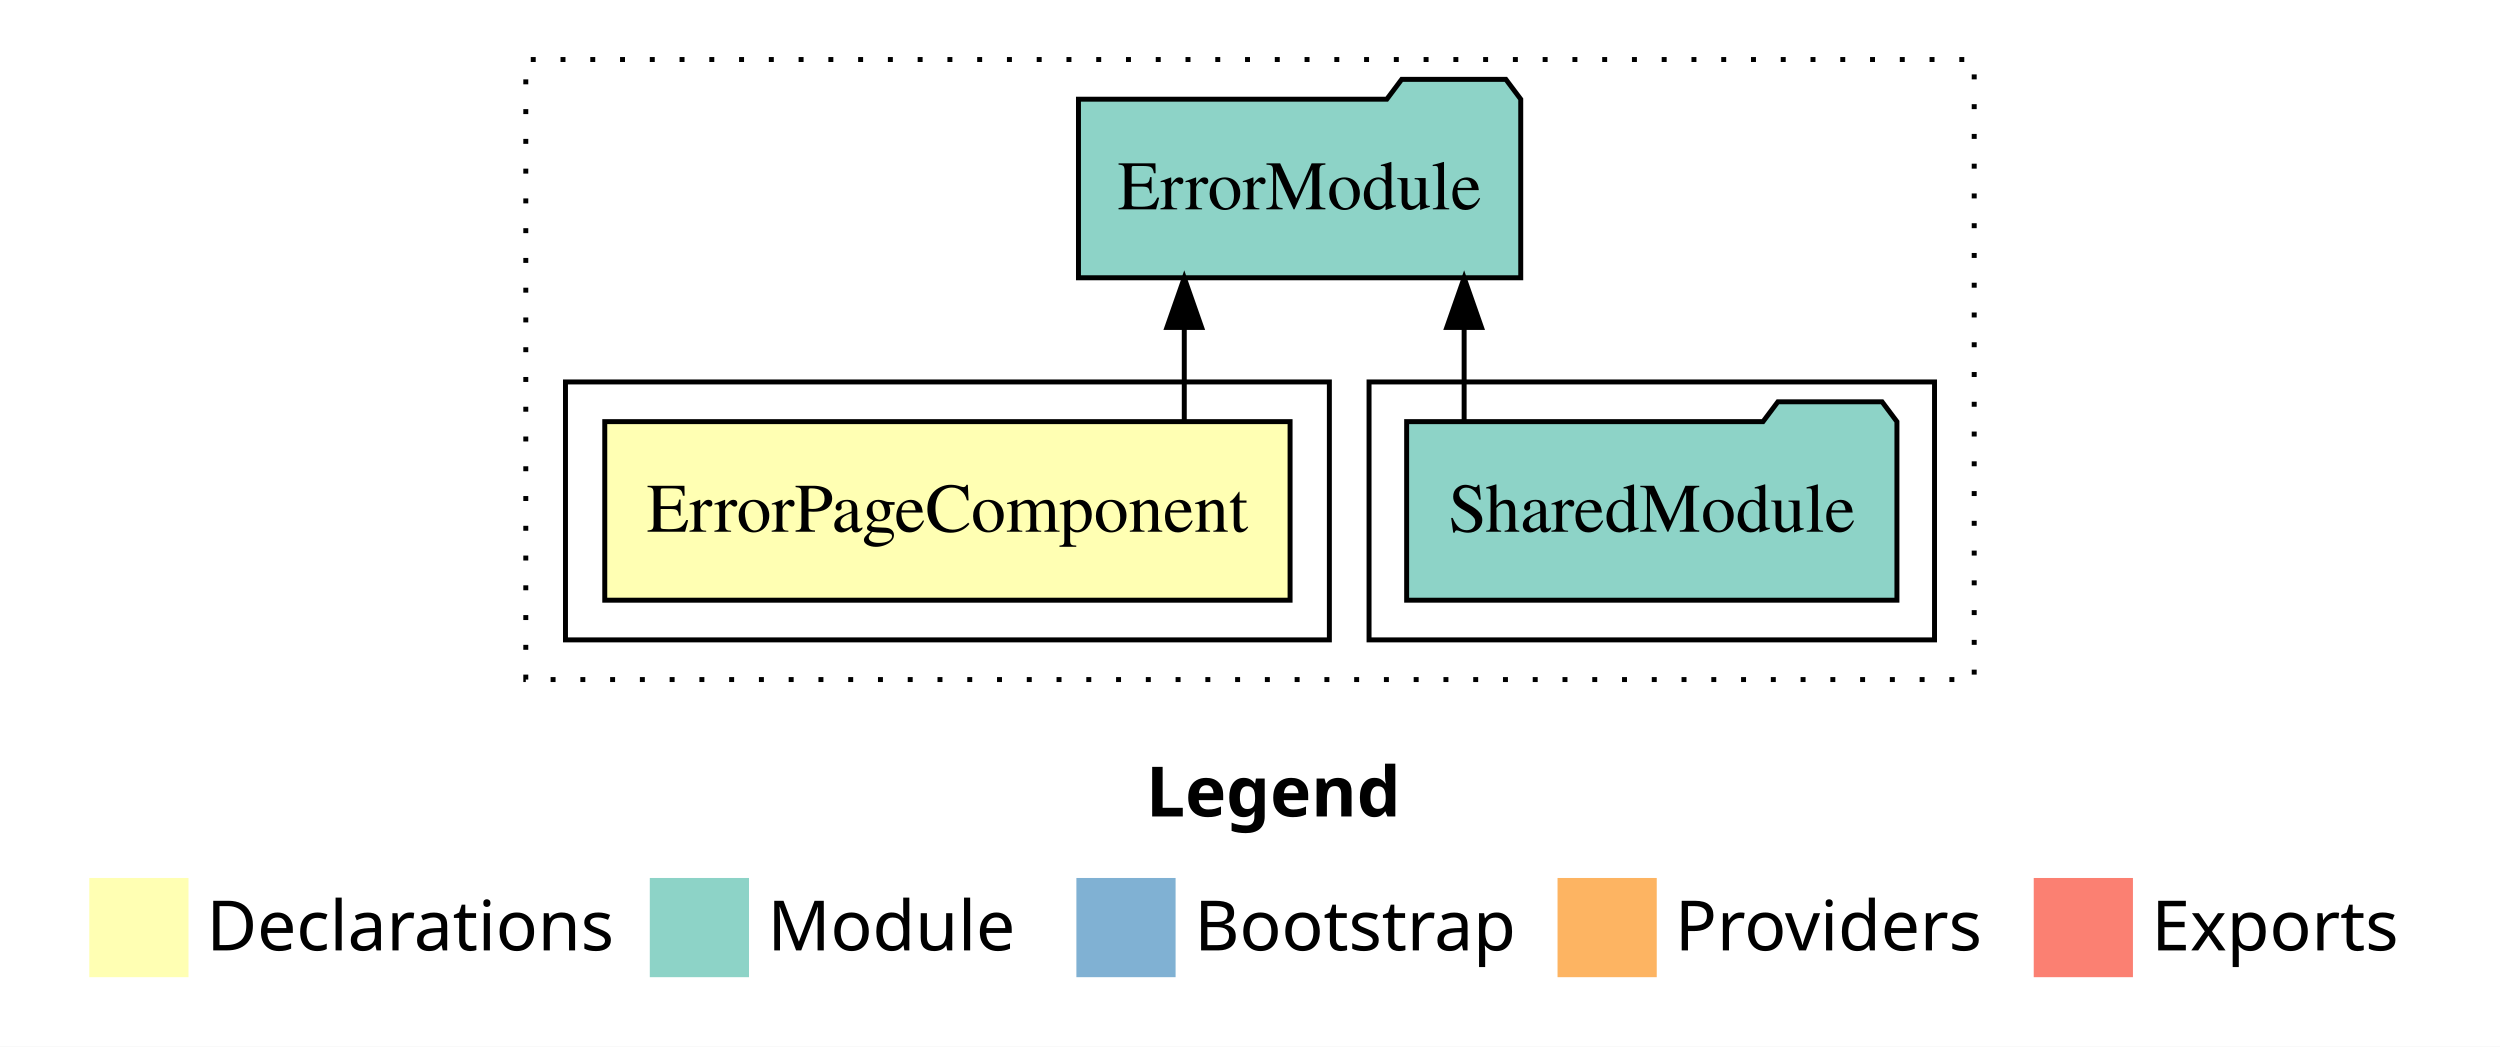
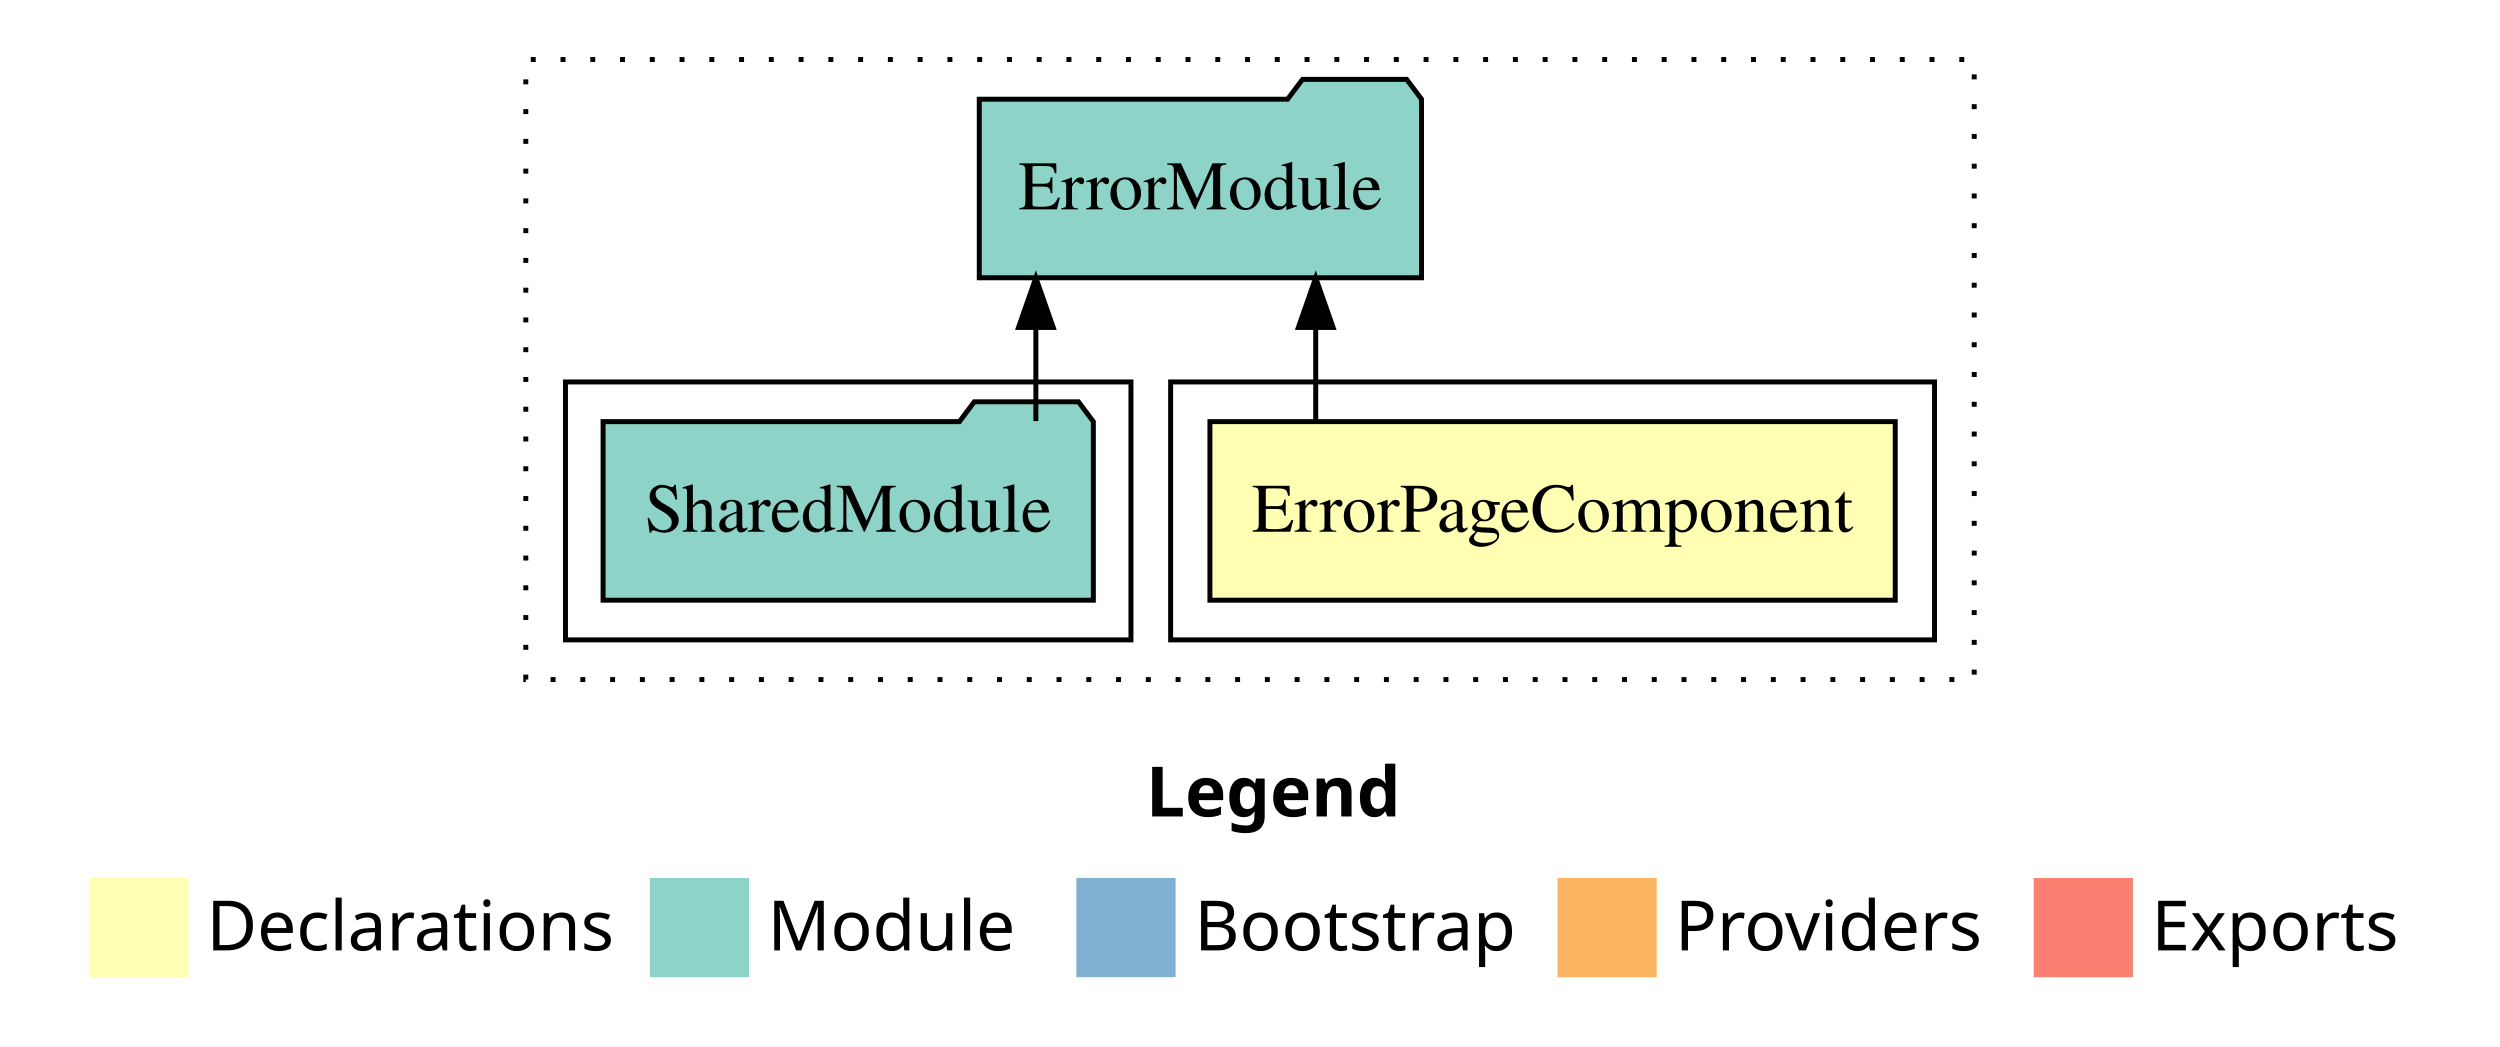
<svg xmlns="http://www.w3.org/2000/svg" width="504pt" height="211pt" viewBox="0.00 0.00 504.00 211.00">
  <g id="graph0" class="graph" transform="scale(1 1) rotate(0) translate(4 207)">
    <polygon fill="white" stroke="transparent" points="-4,4 -4,-207 500,-207 500,4 -4,4" />
    <text text-anchor="start" x="227.01" y="-42.4" font-family="sans-serif" font-weight="bold" font-size="14.00">Legend</text>
    <polygon fill="#ffffb3" stroke="transparent" points="14,-10 14,-30 34,-30 34,-10 14,-10" />
    <text text-anchor="start" x="37.63" y="-15.4" font-family="sans-serif" font-size="14.00">  Declarations</text>
    <polygon fill="#8dd3c7" stroke="transparent" points="127,-10 127,-30 147,-30 147,-10 127,-10" />
    <text text-anchor="start" x="150.73" y="-15.4" font-family="sans-serif" font-size="14.00">  Module</text>
    <polygon fill="#80b1d3" stroke="transparent" points="213,-10 213,-30 233,-30 233,-10 213,-10" />
    <text text-anchor="start" x="236.78" y="-15.4" font-family="sans-serif" font-size="14.00">  Bootstrap</text>
    <polygon fill="#fdb462" stroke="transparent" points="310,-10 310,-30 330,-30 330,-10 310,-10" />
    <text text-anchor="start" x="333.67" y="-15.4" font-family="sans-serif" font-size="14.00">  Providers</text>
    <polygon fill="#fb8072" stroke="transparent" points="406,-10 406,-30 426,-30 426,-10 406,-10" />
    <text text-anchor="start" x="429.73" y="-15.4" font-family="sans-serif" font-size="14.00">  Exports</text>
    <g id="clust1" class="cluster">
      <polygon fill="none" stroke="black" stroke-dasharray="1,5" points="102,-70 102,-195 394,-195 394,-70 102,-70" />
    </g>
+     <g id="clust2" class="cluster">
+       <polygon fill="none" stroke="black" points="232,-78 232,-130 386,-130 386,-78 232,-78" />
+     </g>
    <g id="clust4" class="cluster">
-       <polygon fill="none" stroke="black" points="272,-78 272,-130 386,-130 386,-78 272,-78" />
-     </g>
-     <g id="clust2" class="cluster">
-       <polygon fill="none" stroke="black" points="110,-78 110,-130 264,-130 264,-78 110,-78" />
+       <polygon fill="none" stroke="black" points="110,-78 110,-130 224,-130 224,-78 110,-78" />
    </g>
    <g id="node1" class="node">
-       <polygon fill="#ffffb3" stroke="black" points="256.08,-122 117.92,-122 117.92,-86 256.08,-86 256.08,-122" />
-       <text text-anchor="middle" x="187" y="-99.8" font-family="Times,serif" font-size="14.00">ErrorPageComponent</text>
+       <polygon fill="#ffffb3" stroke="black" points="378.08,-122 239.92,-122 239.92,-86 378.08,-86 378.08,-122" />
+       <text text-anchor="middle" x="309" y="-99.8" font-family="Times,serif" font-size="14.00">ErrorPageComponent</text>
    </g>
    <g id="node2" class="node">
-       <polygon fill="#8dd3c7" stroke="black" points="302.58,-187 299.58,-191 278.58,-191 275.58,-187 213.42,-187 213.42,-151 302.58,-151 302.58,-187" />
-       <text text-anchor="middle" x="258" y="-164.8" font-family="Times,serif" font-size="14.00">ErrorModule</text>
+       <polygon fill="#8dd3c7" stroke="black" points="282.58,-187 279.58,-191 258.58,-191 255.58,-187 193.42,-187 193.42,-151 282.58,-151 282.58,-187" />
+       <text text-anchor="middle" x="238" y="-164.8" font-family="Times,serif" font-size="14.00">ErrorModule</text>
    </g>
    <g id="edge1" class="edge">
-       <path fill="none" stroke="black" d="M234.75,-122.11C234.75,-122.11 234.75,-140.99 234.75,-140.99" />
-       <polygon fill="black" stroke="black" points="231.25,-140.99 234.75,-150.99 238.25,-140.99 231.25,-140.99" />
+       <path fill="none" stroke="black" d="M261.25,-122.11C261.25,-122.11 261.25,-140.99 261.25,-140.99" />
+       <polygon fill="black" stroke="black" points="257.75,-140.99 261.25,-150.99 264.75,-140.99 257.75,-140.99" />
    </g>
    <g id="node3" class="node">
-       <polygon fill="#8dd3c7" stroke="black" points="378.42,-122 375.42,-126 354.42,-126 351.42,-122 279.58,-122 279.58,-86 378.42,-86 378.42,-122" />
-       <text text-anchor="middle" x="329" y="-99.8" font-family="Times,serif" font-size="14.00">SharedModule</text>
+       <polygon fill="#8dd3c7" stroke="black" points="216.42,-122 213.42,-126 192.42,-126 189.42,-122 117.58,-122 117.58,-86 216.42,-86 216.42,-122" />
+       <text text-anchor="middle" x="167" y="-99.8" font-family="Times,serif" font-size="14.00">SharedModule</text>
    </g>
    <g id="edge2" class="edge">
-       <path fill="none" stroke="black" d="M291.17,-122.11C291.17,-122.11 291.17,-140.99 291.17,-140.99" />
-       <polygon fill="black" stroke="black" points="287.67,-140.99 291.17,-150.99 294.67,-140.99 287.67,-140.99" />
+       <path fill="none" stroke="black" d="M204.83,-122.11C204.83,-122.11 204.83,-140.99 204.83,-140.99" />
+       <polygon fill="black" stroke="black" points="201.33,-140.99 204.83,-150.99 208.33,-140.99 201.33,-140.99" />
    </g>
  </g>
</svg>
